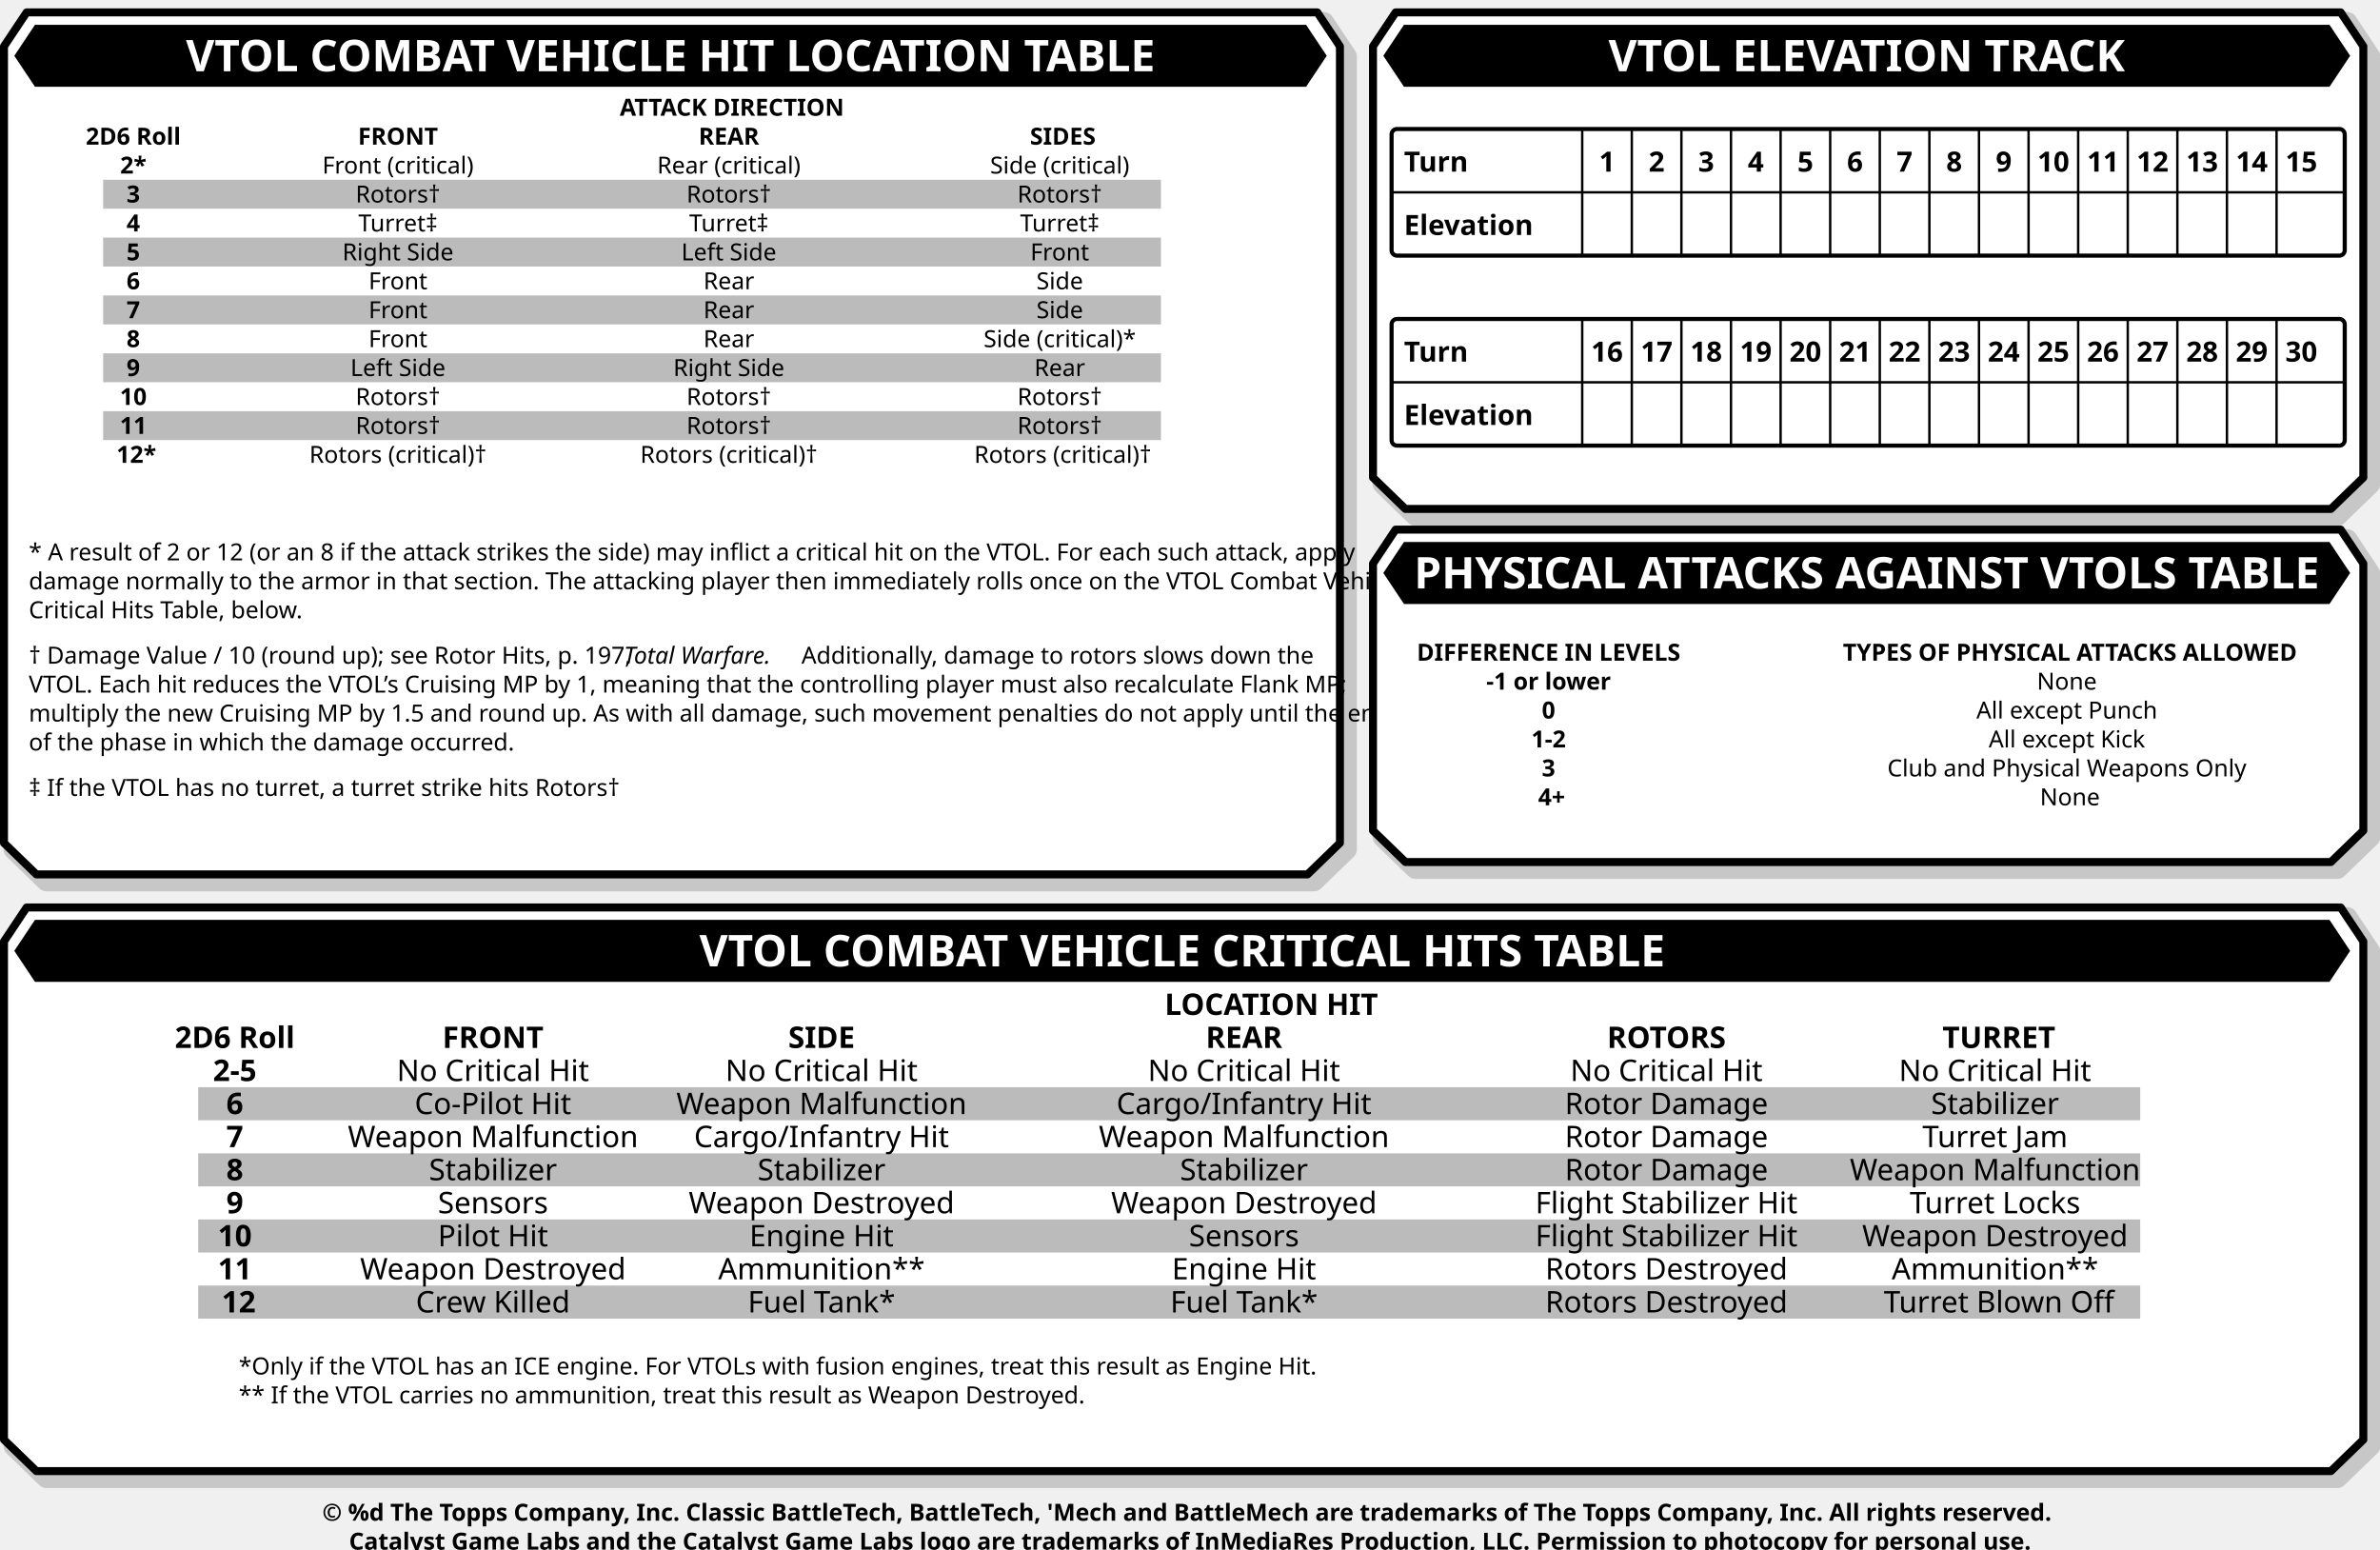
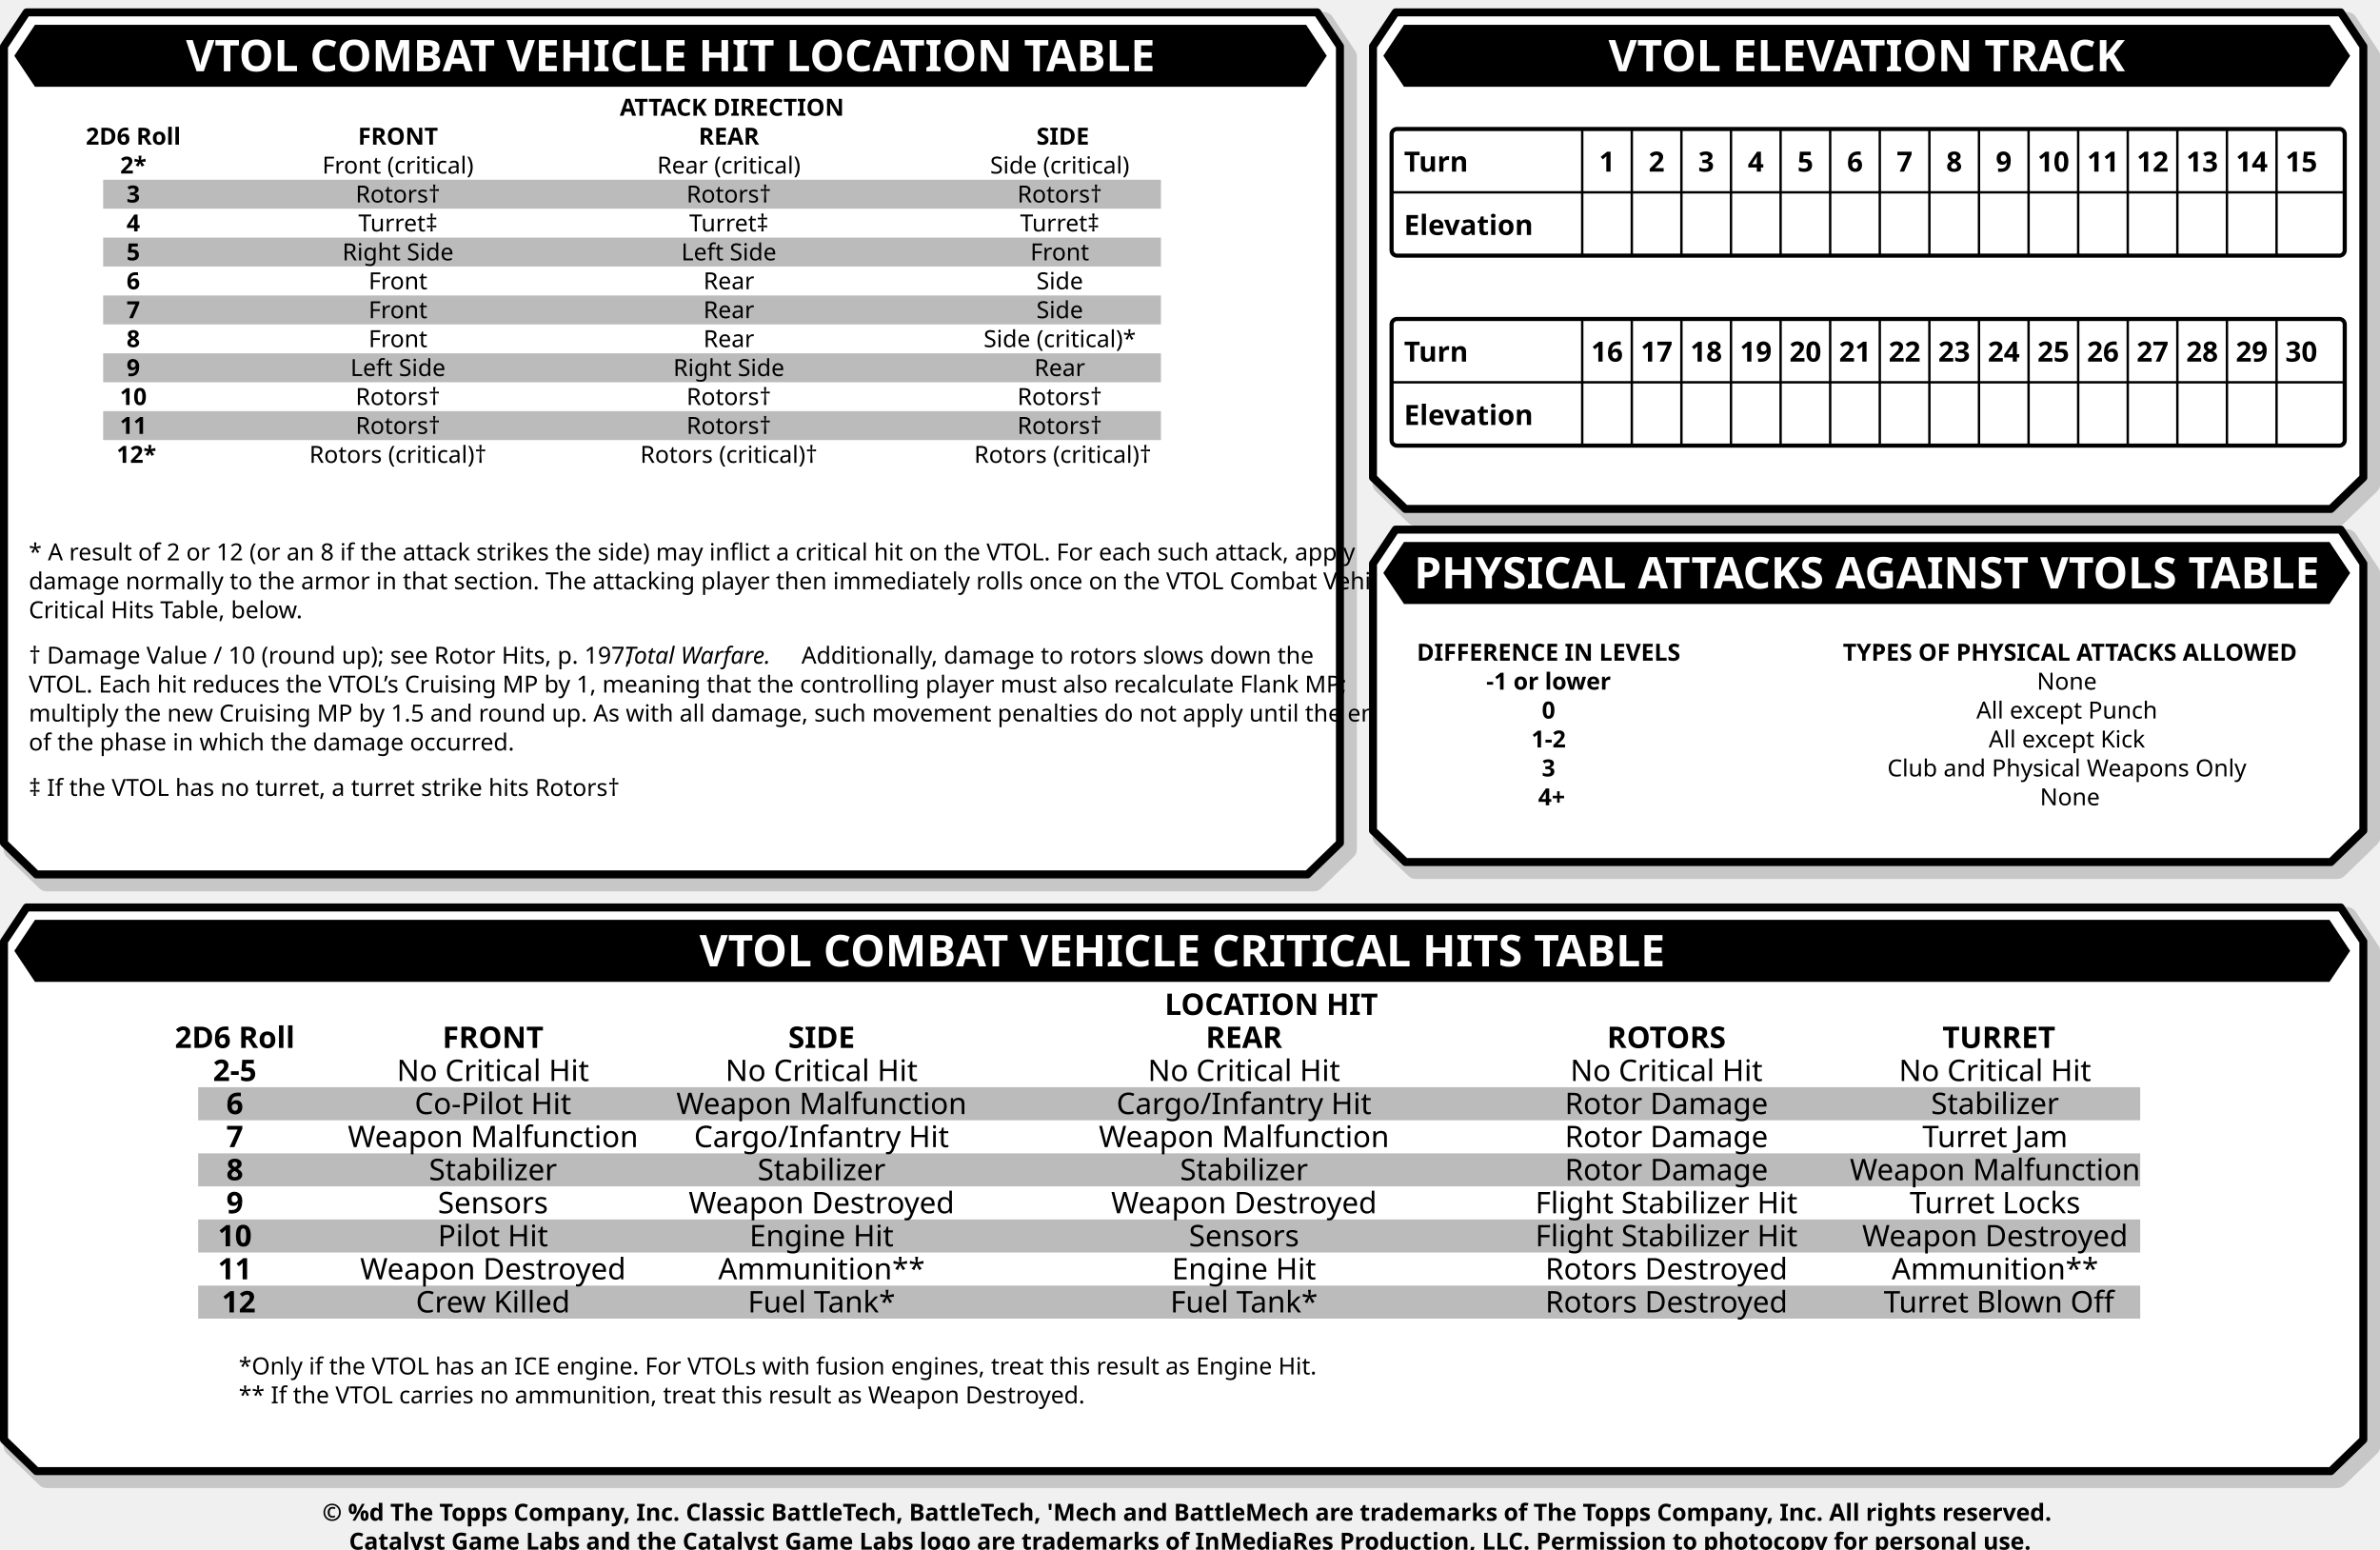
<svg xmlns="http://www.w3.org/2000/svg" contentScriptType="text/ecmascript" width="576.0" zoomAndPan="magnify" contentStyleType="text/css" height="375.0" preserveAspectRatio="xMidYMid meet" version="1.0" id="svg171">
  <defs id="defs171" />
  <g style="mml-color-elements:" id="rs_template">
    <text font-size="5.7px" transform="translate (288.0 375.0)" fill="#000000" text-anchor="middle" font-family="Eurostile" id="footer" font-weight="bold">
      <tspan lengthAdjust="spacingAndGlyphs" x="0.0" id="tspanCopyright" y="-7.000" textLength="547.200">© %d The Topps Company, Inc. Classic BattleTech, BattleTech, 'Mech and BattleMech are trademarks of The Topps Company, Inc. All rights reserved.</tspan>
      <tspan lengthAdjust="spacingAndGlyphs" x="0.0" y="0" textLength="518.400" id="tspan1">Catalyst Game Labs and the Catalyst Game Labs logo are trademarks of InMediaRes Production, LLC. Permission to photocopy for personal use.</tspan>
    </text>
    <g transform="translate(0.966,3)" id="g62">
      <g id="g4">
        <path fill="#ffffff" d="M 2.5,10.714 7.975,2.5 h 311.37 l 5.475,8.214 0,191.786 -7.845,7.6 H 10.345 L 2.5,202.5 Z" stroke-width="5.2" stroke-linejoin="round" stroke="#c7c7c7" id="path1" />
        <path fill="#ffffff" d="M 0,8.214 5.475,0 h 312.37 l 5.475,8.214 0,192.786 -7.845,7.6 H 7.845 L 0,201 Z" stroke-width="1.932" stroke-linejoin="round" stroke="#000000" id="path2" />
        <g transform="translate(2.5,3)" id="g3">
          <path fill="#000000" d="M 0,7.5 4.999,0 h 307.63 l 4.999,7.5 -4.999,7.5 H 4.999 Z" id="path3" />
          <text x="158.814" y="11.25" fill="#ffffff" text-anchor="middle" style="font-style:normal;font-weight:bold;font-size:10.6px;font-family:Eurostile" textLength="180.295" lengthAdjust="spacingAndGlyphs" id="text3">VTOL COMBAT VEHICLE HIT LOCATION TABLE</text>
        </g>
      </g>
      <g id="shade1" style="fill:#bbbbbb" class="tableshading" transform="translate(0,-3)">
        <rect id="rect155" width="256" height="7" x="24" y="43.5" />
        <rect id="rect156" width="256" height="7" x="24" y="57.5" />
        <rect id="rect157" width="256" height="7" x="24" y="71.5" />
        <rect id="rect158" width="256" height="7" x="24" y="85.5" />
        <rect id="rect159" width="256" height="7" x="24" y="99.5" />
      </g>
      <text fill="#000000" x="176.176" y="25" style="font-style:normal;font-weight:bold;font-size:5.7px;font-family:Eurostile" text-anchor="middle" id="text4">ATTACK DIRECTION</text>
      <g transform="translate(0,32)" id="g50">
        <text text-anchor="middle" style="font-style:normal;font-weight:bold;font-size:5.7px;font-family:Eurostile" id="text6">
          <tspan x="32.032" y="0" id="tspan4">2D6 Roll</tspan>
          <tspan x="96.096" y="0" id="tspan4">FRONT</tspan>
          <tspan x="176.176" y="0" id="tspan5">REAR</tspan>
-           <tspan x="256.256" y="0" id="tspan6">SIDES</tspan>
+           <tspan x="256.256" y="0" id="tspan6">SIDE</tspan>
        </text>
        <text text-anchor="middle" style="font-style:normal;font-weight:bold;font-size:5.7px;font-family:Eurostile" id="text17">
          <tspan x="32.032" y="7" id="tspan7">2*</tspan>
          <tspan x="32.032" y="14" id="tspan8">3</tspan>
          <tspan x="32.032" y="21" id="tspan9">4</tspan>
          <tspan x="32.032" y="28" id="tspan10">5</tspan>
          <tspan x="32.032" y="35" id="tspan11">6</tspan>
          <tspan x="32.032" y="42" id="tspan12">7</tspan>
          <tspan x="32.032" y="49" id="tspan13">8</tspan>
          <tspan x="32.032" y="56" id="tspan14">9</tspan>
          <tspan x="32.032" y="63" id="tspan15">10</tspan>
          <tspan x="32.032" y="70" id="tspan16">11</tspan>
          <tspan x="32.032" y="77" id="tspan17">12*</tspan>
        </text>
        <text text-anchor="middle" style="font-style:normal;font-weight:normal;font-size:5.7px;font-family:Eurostile" id="text50">
          <tspan x="96.096" y="7" id="tspan18">Front (critical)</tspan>
          <tspan x="176.176" y="7" id="tspan19">Rear (critical)</tspan>
          <tspan x="256.256" y="7" id="tspan20">Side (critical)</tspan>
          <tspan x="96.096" y="14" id="tspan21">Rotors†</tspan>
          <tspan x="176.176" y="14" id="tspan22">Rotors†</tspan>
          <tspan x="256.256" y="14" id="tspan23">Rotors†</tspan>
          <tspan x="96.096" y="21" id="tspan24">Turret‡</tspan>
          <tspan x="176.176" y="21" id="tspan25">Turret‡</tspan>
          <tspan x="256.256" y="21" id="tspan26">Turret‡</tspan>
          <tspan x="96.096" y="28" id="tspan27">Right Side</tspan>
          <tspan x="176.176" y="28" id="tspan28">Left Side</tspan>
          <tspan x="256.256" y="28" id="tspan29">Front</tspan>
          <tspan x="96.096" y="35" id="tspan30">Front</tspan>
          <tspan x="176.176" y="35" id="tspan31">Rear</tspan>
          <tspan x="256.256" y="35" id="tspan32">Side</tspan>
          <tspan x="96.096" y="42" id="tspan33">Front</tspan>
          <tspan x="176.176" y="42" id="tspan34">Rear</tspan>
          <tspan x="256.256" y="42" id="tspan35">Side</tspan>
          <tspan x="96.096" y="49" id="tspan36">Front</tspan>
          <tspan x="176.176" y="49" id="tspan37">Rear</tspan>
          <tspan x="256.256" y="49" id="tspan38">Side (critical)*</tspan>
          <tspan x="96.096" y="56" id="tspan39">Left Side</tspan>
          <tspan x="176.176" y="56" id="tspan40">Right Side</tspan>
          <tspan x="256.256" y="56" id="tspan41">Rear</tspan>
          <tspan x="96.096" y="63" id="tspan42">Rotors†</tspan>
          <tspan x="176.176" y="63" id="tspan43">Rotors†</tspan>
          <tspan x="256.256" y="63" id="tspan44">Rotors†</tspan>
          <tspan x="96.096" y="70" id="tspan45">Rotors†</tspan>
          <tspan x="176.176" y="70" id="tspan46">Rotors†</tspan>
          <tspan x="256.256" y="70" id="tspan47">Rotors†</tspan>
          <tspan x="96.096" y="77" id="tspan48">Rotors (critical)†</tspan>
          <tspan x="176.176" y="77" id="tspan49">Rotors (critical)†</tspan>
          <tspan x="256.256" y="77" id="tspan50">Rotors (critical)†</tspan>
        </text>
      </g>
      <g transform="translate(0,125.6)" id="g61">
        <text x="6" y="7" fill="#000000" text-anchor="start" style="font-style:normal;font-weight:normal;font-size:5.7px;font-family:Eurostile" textLength="311.32" id="text51" lengthAdjust="spacing">* A result of 2 or 12 (or an 8 if the attack strikes the side) may inflict a critical hit on the VTOL. For each such attack, apply</text>
        <text x="6" y="14" fill="#000000" text-anchor="start" style="font-style:normal;font-weight:normal;font-size:5.7px;font-family:Eurostile" textLength="311.32" id="text52" lengthAdjust="spacing">damage normally to the armor in that section. The attacking player then immediately rolls once on the VTOL Combat Vehicle</text>
        <text fill="#000000" x="6" y="21" style="font-style:normal;font-weight:normal;font-size:5.7px;font-family:Eurostile" text-anchor="start" id="text53">Critical Hits Table, below.</text>
        <g transform="translate(0,4)" id="g59">
          <text x="6" y="28" fill="#000000" text-anchor="start" style="font-style:normal;font-weight:normal;font-size:5.7px;font-family:Eurostile" textLength="143" id="text54" lengthAdjust="spacing">† Damage Value / 10 (round up); see Rotor Hits, p. 197,</text>
          <text x="150" y="28" fill="#000000" text-anchor="start" style="font-style:italic;font-weight:normal;font-size:5.7px;font-family:Eurostile" textLength="38.32" id="text55" lengthAdjust="spacing">Total Warfare.</text>
          <text x="193" y="28" fill="#000000" text-anchor="start" style="font-style:normal;font-weight:normal;font-size:5.7px;font-family:Eurostile" textLength="123.32" id="text56" lengthAdjust="spacing">Additionally, damage to rotors slows down the</text>
          <text x="6" y="35" fill="#000000" text-anchor="start" style="font-style:normal;font-weight:normal;font-size:5.7px;font-family:Eurostile" textLength="311.32" id="text57" lengthAdjust="spacing">VTOL. Each hit reduces the VTOL’s Cruising MP by 1, meaning that the controlling player must also recalculate Flank MP;</text>
          <text x="6" y="42" fill="#000000" text-anchor="start" style="font-style:normal;font-weight:normal;font-size:5.7px;font-family:Eurostile" textLength="311.32" id="text58" lengthAdjust="spacing">multiply the new Cruising MP by 1.5 and round up. As with all damage, such movement penalties do not apply until the end</text>
          <text fill="#000000" x="6" y="49" style="font-style:normal;font-weight:normal;font-size:5.7px;font-family:Eurostile" text-anchor="start" id="text59">of the phase in which the damage occurred.</text>
        </g>
        <g transform="translate(0,8)" id="g60">
          <text x="6" y="56" fill="#000000" text-anchor="start" style="font-style:normal;font-weight:normal;font-size:5.7px;font-family:Eurostile" id="text60">‡ If the VTOL has no turret, a turret strike hits Rotors†</text>
        </g>
      </g>
    </g>
    <g transform="translate(332.286,3)" id="g99">
      <g id="g65">
        <path fill="#ffffff" d="M 2.5,10.714 7.975,2.5 h 227.73 l 5.475,8.214 V 114.06 l -7.845,7.6 H 10.345 L 2.5,114.06 Z" stroke-width="5.2" stroke-linejoin="round" stroke="#c7c7c7" id="path62" />
        <path fill="#ffffff" d="M 0,8.214 5.475,0 h 228.73 l 5.475,8.214 V 112.56 l -7.845,7.6 H 7.845 L 0,112.56 Z" stroke-width="1.932" stroke-linejoin="round" stroke="#000000" id="path63" />
        <g transform="translate(2.5,3)" id="g64">
          <path fill="#000000" d="M 0,7.5 4.999,0 h 223.99 l 4.999,7.5 -4.999,7.5 H 4.999 Z" id="path64" />
          <text x="116.994" y="11.25" fill="#ffffff" text-anchor="middle" style="font-style:normal;font-weight:bold;font-size:10.6px;font-family:Eurostile" textLength="115.026" lengthAdjust="spacingAndGlyphs" id="text64">VTOL ELEVATION TRACK</text>
        </g>
      </g>
      <path fill="none" d="m 4.5,29.531 c 0,-0.726 0.589,-1.315 1.315,-1.315 h 228.05 c 0.726,0 1.315,0.589 1.315,1.315 v 28.018 c 0,0.726 -0.589,1.315 -1.315,1.315 H 5.815 C 5.089,58.864 4.5,58.275 4.5,57.549 Z" stroke-width="1" stroke-linejoin="round" stroke="#000000" id="path65" />
      <path fill="none" stroke-width="0.58" d="M 4.5,43.54 H 235.18 M 50.636,28.216 V 58.864 M 62.639,28.216 V 58.864 M 74.642,28.216 V 58.864 M 86.645,28.216 V 58.864 M 98.648,28.216 v 30.648 m 12.003,-30.648 v 30.648 m 12.003,-30.648 v 30.648 m 12.003,-30.648 v 30.648 m 12.002,-30.648 v 30.648 m 12.003,-30.648 v 30.648 m 12.003,-30.648 v 30.648 m 12.003,-30.648 v 30.648 m 12.003,-30.648 v 30.648 m 12.003,-30.648 v 30.648 m 12.003,-30.648 v 30.648" stroke-linecap="round" stroke-linejoin="miter" stroke="#000000" id="path66" />
      <text fill="#000000" x="7.5" y="38.54" style="font-style:normal;font-weight:bold;font-size:6.76px;font-family:Eurostile" text-anchor="start" id="text66">Turn</text>
      <text fill="#000000" x="7.5" y="53.864" style="font-style:normal;font-weight:bold;font-size:6.76px;font-family:Eurostile" text-anchor="start" id="text67">Elevation</text>
      <text fill="#000000" x="56.637" y="38.54" style="font-style:normal;font-weight:bold;font-size:6.76px;font-family:Eurostile" text-anchor="middle" id="text68">1</text>
      <text fill="#000000" x="68.64" y="38.54" style="font-style:normal;font-weight:bold;font-size:6.76px;font-family:Eurostile" text-anchor="middle" id="text69">2</text>
      <text fill="#000000" x="80.643" y="38.54" style="font-style:normal;font-weight:bold;font-size:6.76px;font-family:Eurostile" text-anchor="middle" id="text70">3</text>
      <text fill="#000000" x="92.646" y="38.54" style="font-style:normal;font-weight:bold;font-size:6.76px;font-family:Eurostile" text-anchor="middle" id="text71">4</text>
      <text fill="#000000" x="104.649" y="38.54" style="font-style:normal;font-weight:bold;font-size:6.76px;font-family:Eurostile" text-anchor="middle" id="text72">5</text>
      <text fill="#000000" x="116.652" y="38.54" style="font-style:normal;font-weight:bold;font-size:6.76px;font-family:Eurostile" text-anchor="middle" id="text73">6</text>
      <text fill="#000000" x="128.655" y="38.54" style="font-style:normal;font-weight:bold;font-size:6.76px;font-family:Eurostile" text-anchor="middle" id="text74">7</text>
      <text fill="#000000" x="140.658" y="38.54" style="font-style:normal;font-weight:bold;font-size:6.76px;font-family:Eurostile" text-anchor="middle" id="text75">8</text>
      <text fill="#000000" x="152.661" y="38.54" style="font-style:normal;font-weight:bold;font-size:6.76px;font-family:Eurostile" text-anchor="middle" id="text76">9</text>
      <text fill="#000000" x="164.664" y="38.54" style="font-style:normal;font-weight:bold;font-size:6.76px;font-family:Eurostile" text-anchor="middle" id="text77">10</text>
      <text fill="#000000" x="176.667" y="38.54" style="font-style:normal;font-weight:bold;font-size:6.76px;font-family:Eurostile" text-anchor="middle" id="text78">11</text>
      <text fill="#000000" x="188.67" y="38.54" style="font-style:normal;font-weight:bold;font-size:6.76px;font-family:Eurostile" text-anchor="middle" id="text79">12</text>
      <text fill="#000000" x="200.673" y="38.54" style="font-style:normal;font-weight:bold;font-size:6.76px;font-family:Eurostile" text-anchor="middle" id="text80">13</text>
      <text fill="#000000" x="212.676" y="38.54" style="font-style:normal;font-weight:bold;font-size:6.76px;font-family:Eurostile" text-anchor="middle" id="text81">14</text>
      <text fill="#000000" x="224.679" y="38.54" style="font-style:normal;font-weight:bold;font-size:6.76px;font-family:Eurostile" text-anchor="middle" id="text82">15</text>
      <path fill="none" d="m 4.5,75.503 c 0,-0.726 0.589,-1.315 1.315,-1.315 h 228.05 c 0.726,0 1.315,0.589 1.315,1.315 v 28.018 c 0,0.726 -0.589,1.315 -1.315,1.315 H 5.815 c -0.726,0 -1.315,-0.589 -1.315,-1.315 z" stroke-width="1" stroke-linejoin="round" stroke="#000000" id="path82" />
      <path fill="none" stroke-width="0.58" d="M 4.5,89.512 H 235.18 M 50.636,74.188 v 30.648 M 62.639,74.188 v 30.648 M 74.642,74.188 v 30.648 M 86.645,74.188 v 30.648 M 98.648,74.188 v 30.648 m 12.003,-30.648 v 30.648 m 12.003,-30.648 v 30.648 m 12.003,-30.648 v 30.648 m 12.002,-30.648 v 30.648 m 12.003,-30.648 v 30.648 m 12.003,-30.648 v 30.648 m 12.003,-30.648 v 30.648 m 12.003,-30.648 v 30.648 m 12.003,-30.648 v 30.648 m 12.003,-30.648 v 30.648" stroke-linecap="round" stroke-linejoin="miter" stroke="#000000" id="path83" />
      <text fill="#000000" x="7.5" y="84.512" style="font-style:normal;font-weight:bold;font-size:6.76px;font-family:Eurostile" text-anchor="start" id="text83">Turn</text>
      <text fill="#000000" x="7.5" y="99.836" style="font-style:normal;font-weight:bold;font-size:6.76px;font-family:Eurostile" text-anchor="start" id="text84">Elevation</text>
      <text fill="#000000" x="56.637" y="84.512" style="font-style:normal;font-weight:bold;font-size:6.76px;font-family:Eurostile" text-anchor="middle" id="text85">16</text>
      <text fill="#000000" x="68.64" y="84.512" style="font-style:normal;font-weight:bold;font-size:6.76px;font-family:Eurostile" text-anchor="middle" id="text86">17</text>
      <text fill="#000000" x="80.643" y="84.512" style="font-style:normal;font-weight:bold;font-size:6.76px;font-family:Eurostile" text-anchor="middle" id="text87">18</text>
      <text fill="#000000" x="92.646" y="84.512" style="font-style:normal;font-weight:bold;font-size:6.76px;font-family:Eurostile" text-anchor="middle" id="text88">19</text>
      <text fill="#000000" x="104.649" y="84.512" style="font-style:normal;font-weight:bold;font-size:6.76px;font-family:Eurostile" text-anchor="middle" id="text89">20</text>
      <text fill="#000000" x="116.652" y="84.512" style="font-style:normal;font-weight:bold;font-size:6.76px;font-family:Eurostile" text-anchor="middle" id="text90">21</text>
      <text fill="#000000" x="128.655" y="84.512" style="font-style:normal;font-weight:bold;font-size:6.76px;font-family:Eurostile" text-anchor="middle" id="text91">22</text>
      <text fill="#000000" x="140.658" y="84.512" style="font-style:normal;font-weight:bold;font-size:6.76px;font-family:Eurostile" text-anchor="middle" id="text92">23</text>
      <text fill="#000000" x="152.661" y="84.512" style="font-style:normal;font-weight:bold;font-size:6.76px;font-family:Eurostile" text-anchor="middle" id="text93">24</text>
      <text fill="#000000" x="164.664" y="84.512" style="font-style:normal;font-weight:bold;font-size:6.76px;font-family:Eurostile" text-anchor="middle" id="text94">25</text>
      <text fill="#000000" x="176.667" y="84.512" style="font-style:normal;font-weight:bold;font-size:6.76px;font-family:Eurostile" text-anchor="middle" id="text95">26</text>
      <text fill="#000000" x="188.67" y="84.512" style="font-style:normal;font-weight:bold;font-size:6.76px;font-family:Eurostile" text-anchor="middle" id="text96">27</text>
      <text fill="#000000" x="200.673" y="84.512" style="font-style:normal;font-weight:bold;font-size:6.76px;font-family:Eurostile" text-anchor="middle" id="text97">28</text>
      <text fill="#000000" x="212.676" y="84.512" style="font-style:normal;font-weight:bold;font-size:6.76px;font-family:Eurostile" text-anchor="middle" id="text98">29</text>
      <text fill="#000000" x="224.679" y="84.512" style="font-style:normal;font-weight:bold;font-size:6.76px;font-family:Eurostile" text-anchor="middle" id="text99">30</text>
    </g>
    <g transform="translate(332.286,128.16)" id="g114">
      <g id="g102">
        <path fill="#ffffff" d="M 2.5,10.714 7.975,2.5 h 227.73 l 5.475,8.214 V 74.34 l -7.845,7.6 H 10.345 L 2.5,74.34 Z" stroke-width="5.2" stroke-linejoin="round" stroke="#c7c7c7" id="path99" />
        <path fill="#ffffff" d="M 0,8.214 5.475,0 h 228.73 l 5.475,8.214 V 72.84 l -7.845,7.6 H 7.845 L 0,72.84 Z" stroke-width="1.932" stroke-linejoin="round" stroke="#000000" id="path100" />
        <g transform="translate(2.5,3)" id="g101">
          <path fill="#000000" d="M 0,7.5 4.999,0 h 223.99 l 4.999,7.5 -4.999,7.5 H 4.999 Z" id="path101" />
          <text x="116.994" y="11.25" fill="#ffffff" text-anchor="middle" style="font-style:normal;font-weight:bold;font-size:10.6px;font-family:Eurostile" textLength="203.386" lengthAdjust="spacingAndGlyphs" id="text101">PHYSICAL ATTACKS AGAINST VTOLS TABLE</text>
        </g>
      </g>
      <g transform="translate(3,31.72)" id="g113">
        <text text-anchor="middle" style="font-style:normal;font-weight:bold;font-size:5.7px;font-family:Eurostile" id="text102">
          <tspan x="165.676" y="0" id="tspan102">TYPES OF PHYSICAL ATTACKS ALLOWED</tspan>
        </text>
        <text text-anchor="middle" style="font-style:normal;font-weight:bold;font-size:5.7px;font-family:Eurostile" id="text108">
          <tspan x="40.236" y="0" id="tspan103">DIFFERENCE IN LEVELS</tspan>
          <tspan x="40.236" y="7" id="tspan104">-1 or lower</tspan>
          <tspan x="40.236" y="14" id="tspan105">0</tspan>
          <tspan x="40.236" y="21" id="tspan106">1-2</tspan>
          <tspan x="40.236" y="28" id="tspan107">3</tspan>
          <tspan x="40.236" y="35" id="tspan108">4+</tspan>
        </text>
        <text text-anchor="middle" style="font-style:normal;font-weight:normal;font-size:5.7px;font-family:Eurostile" id="text113">
          <tspan x="165.676" y="7" id="tspan109">None</tspan>
          <tspan x="165.676" y="14" id="tspan110">All except Punch</tspan>
          <tspan x="165.676" y="21" id="tspan111">All except Kick</tspan>
          <tspan x="165.676" y="28" id="tspan112">Club and Physical Weapons Only</tspan>
          <tspan x="165.676" y="35" id="tspan113">None</tspan>
        </text>
      </g>
    </g>
    <g transform="translate(0.966,219.6)" id="g171">
      <g id="g117">
        <path fill="#ffffff" d="M 2.5,10.714 7.975,2.5 h 559.05 l 5.475,8.214 V 130.3 l -7.845,7.6 H 10.345 L 2.5,130.3 Z" stroke-width="5.2" stroke-linejoin="round" stroke="#c7c7c7" id="path114" />
        <path fill="#ffffff" d="M 0,8.214 5.475,0 h 560.05 L 571,8.214 V 128.8 l -7.845,7.6 H 7.845 L 0,128.8 Z" stroke-width="1.932" stroke-linejoin="round" stroke="#000000" id="path115" />
        <g transform="translate(2.5,3)" id="g116">
          <path fill="#000000" d="M 0,7.5 4.999,0 h 555.31 l 4.999,7.5 -4.999,7.5 H 4.999 Z" id="path116" />
          <text x="282.654" y="11.25" fill="#ffffff" text-anchor="middle" style="font-style:normal;font-weight:bold;font-size:10.6px;font-family:Eurostile" textLength="213.815" lengthAdjust="spacingAndGlyphs" id="text116">VTOL COMBAT VEHICLE CRITICAL HITS TABLE</text>
        </g>
      </g>
      <g id="shade2" class="tableshading" style="fill:#bbbbbb" transform="translate(0,-219.5)">
        <rect id="rect160" width="470" height="8" x="47" y="263" />
        <rect id="rect161" width="470" height="8" x="47" y="279" />
        <rect id="rect162" width="470" height="8" x="47" y="295" />
        <rect id="rect163" width="470" height="8" x="47" y="311" />
      </g>
      <text fill="#000000" x="306.72" y="26" style="font-style:normal;font-weight:bold;font-size:7.2px;font-family:Eurostile" text-anchor="middle" id="text117">LOCATION HIT</text>
      <g transform="translate(0,34)" id="g169">
        <text text-anchor="middle" style="font-style:normal;font-weight:bold;font-size:7.2px;font-family:Eurostile" id="text121">
          <tspan x="56.8" y="0" id="tspan117">2D6 Roll</tspan>
          <tspan x="119.28" y="0" id="tspan117">FRONT</tspan>
          <tspan x="198.8" y="0" id="tspan118">SIDE</tspan>
          <tspan x="301.04" y="0" id="tspan119">REAR</tspan>
          <tspan x="403.28" y="0" id="tspan120">ROTORS</tspan>
          <tspan x="482.8" y="0" id="tspan121">TURRET</tspan>
        </text>
        <text text-anchor="middle" style="font-style:normal;font-weight:bold;font-size:7.2px;font-family:Eurostile" id="text129">
          <tspan x="56.8" y="8" id="tspan122">2-5</tspan>
          <tspan x="56.8" y="16" id="tspan123">6</tspan>
          <tspan x="56.8" y="24" id="tspan124">7</tspan>
          <tspan x="56.8" y="32" id="tspan125">8</tspan>
          <tspan x="56.8" y="40" id="tspan126">9</tspan>
          <tspan x="56.8" y="48" id="tspan127">10</tspan>
          <tspan x="56.8" y="56" id="tspan128">11</tspan>
          <tspan x="56.8" y="64" id="tspan129">12</tspan>
        </text>
        <text text-anchor="middle" style="font-style:normal;font-weight:normal;font-size:7.2px;font-family:Eurostile" id="text169">
          <tspan x="119.28" y="8" id="tspan130">No Critical Hit</tspan>
          <tspan x="198.8" y="8" id="tspan131">No Critical Hit</tspan>
          <tspan x="301.04" y="8" id="tspan132">No Critical Hit</tspan>
          <tspan x="403.28" y="8" id="tspan133">No Critical Hit</tspan>
          <tspan x="482.8" y="8" id="tspan134">No Critical Hit</tspan>
          <tspan x="119.28" y="16" id="tspan135">Co-Pilot Hit</tspan>
          <tspan x="198.8" y="16" id="tspan136">Weapon Malfunction</tspan>
          <tspan x="301.04" y="16" id="tspan137">Cargo/Infantry Hit</tspan>
          <tspan x="403.28" y="16" id="tspan138">Rotor Damage</tspan>
          <tspan x="482.8" y="16" id="tspan139">Stabilizer</tspan>
          <tspan x="119.28" y="24" id="tspan140">Weapon Malfunction</tspan>
          <tspan x="198.8" y="24" id="tspan141">Cargo/Infantry Hit</tspan>
          <tspan x="301.04" y="24" id="tspan142">Weapon Malfunction</tspan>
          <tspan x="403.28" y="24" id="tspan143">Rotor Damage</tspan>
          <tspan x="482.8" y="24" id="tspan144">Turret Jam</tspan>
          <tspan x="119.28" y="32" id="tspan145">Stabilizer</tspan>
          <tspan x="198.8" y="32" id="tspan146">Stabilizer</tspan>
          <tspan x="301.04" y="32" id="tspan147">Stabilizer</tspan>
          <tspan x="403.28" y="32" id="tspan148">Rotor Damage</tspan>
          <tspan x="482.8" y="32" id="tspan149">Weapon Malfunction</tspan>
          <tspan x="119.28" y="40" id="tspan150">Sensors</tspan>
          <tspan x="198.8" y="40" id="tspan151">Weapon Destroyed</tspan>
          <tspan x="301.04" y="40" id="tspan152">Weapon Destroyed</tspan>
          <tspan x="403.28" y="40" id="tspan153">Flight Stabilizer Hit</tspan>
          <tspan x="482.8" y="40" id="tspan154">Turret Locks</tspan>
          <tspan x="119.28" y="48" id="tspan155">Pilot Hit</tspan>
          <tspan x="198.8" y="48" id="tspan156">Engine Hit</tspan>
          <tspan x="301.04" y="48" id="tspan157">Sensors</tspan>
          <tspan x="403.28" y="48" id="tspan158">Flight Stabilizer Hit</tspan>
          <tspan x="482.8" y="48" id="tspan159">Weapon Destroyed</tspan>
          <tspan x="119.28" y="56" id="tspan160">Weapon Destroyed</tspan>
          <tspan x="198.8" y="56" id="tspan161">Ammunition**</tspan>
          <tspan x="301.04" y="56" id="tspan162">Engine Hit</tspan>
          <tspan x="403.28" y="56" id="tspan163">Rotors Destroyed</tspan>
          <tspan x="482.8" y="56" id="tspan164">Ammunition**</tspan>
          <tspan x="119.28" y="64" id="tspan165">Crew Killed</tspan>
          <tspan x="198.8" y="64" id="tspan166">Fuel Tank*</tspan>
          <tspan x="301.04" y="64" id="tspan167">Fuel Tank*</tspan>
          <tspan x="403.28" y="64" id="tspan168">Rotors Destroyed</tspan>
          <tspan x="482.8" y="64" id="tspan169">Turret Blown Off</tspan>
        </text>
      </g>
      <text fill="#000000" x="56.8" y="113" style="font-style:normal;font-weight:normal;font-size:5.7px;font-family:Eurostile" text-anchor="start" id="text170">*Only if the VTOL has an ICE engine. For VTOLs with fusion engines, treat this result as Engine Hit.</text>
      <text fill="#000000" x="56.8" y="120" style="font-style:normal;font-weight:normal;font-size:5.7px;font-family:Eurostile" text-anchor="start" id="text171">** If the VTOL carries no ammunition, treat this result as Weapon Destroyed.</text>
    </g>
  </g>
</svg>
